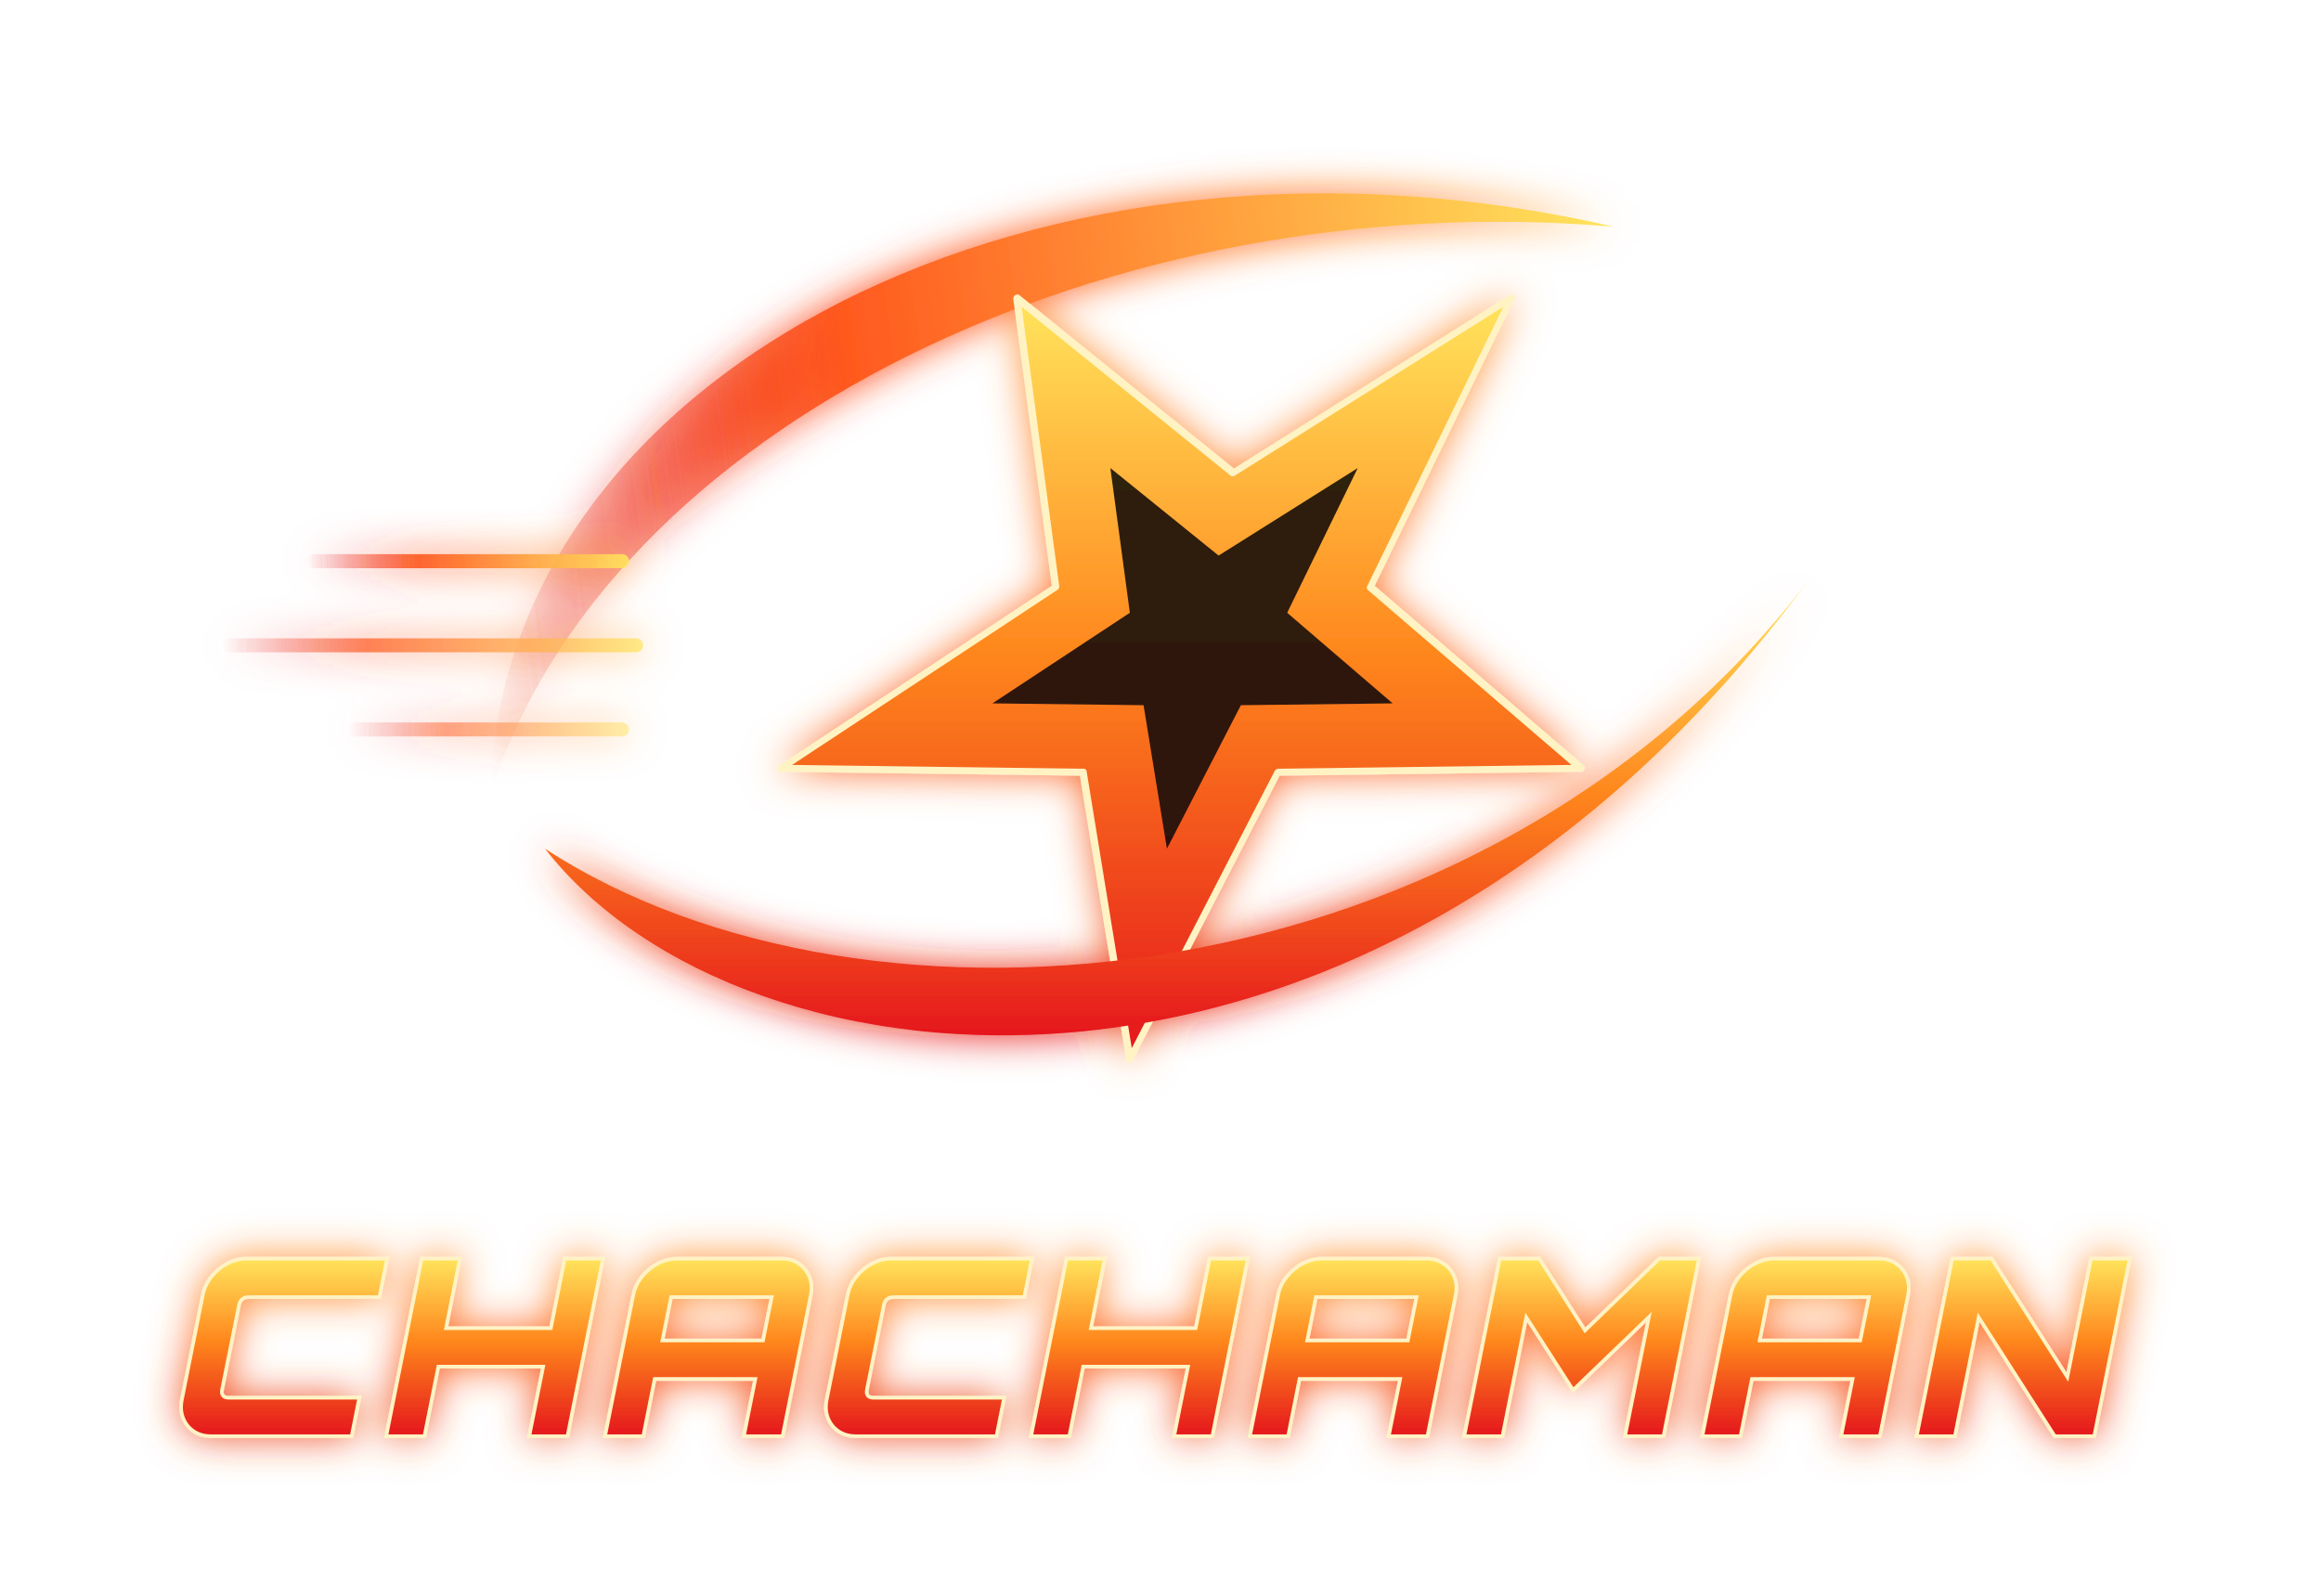
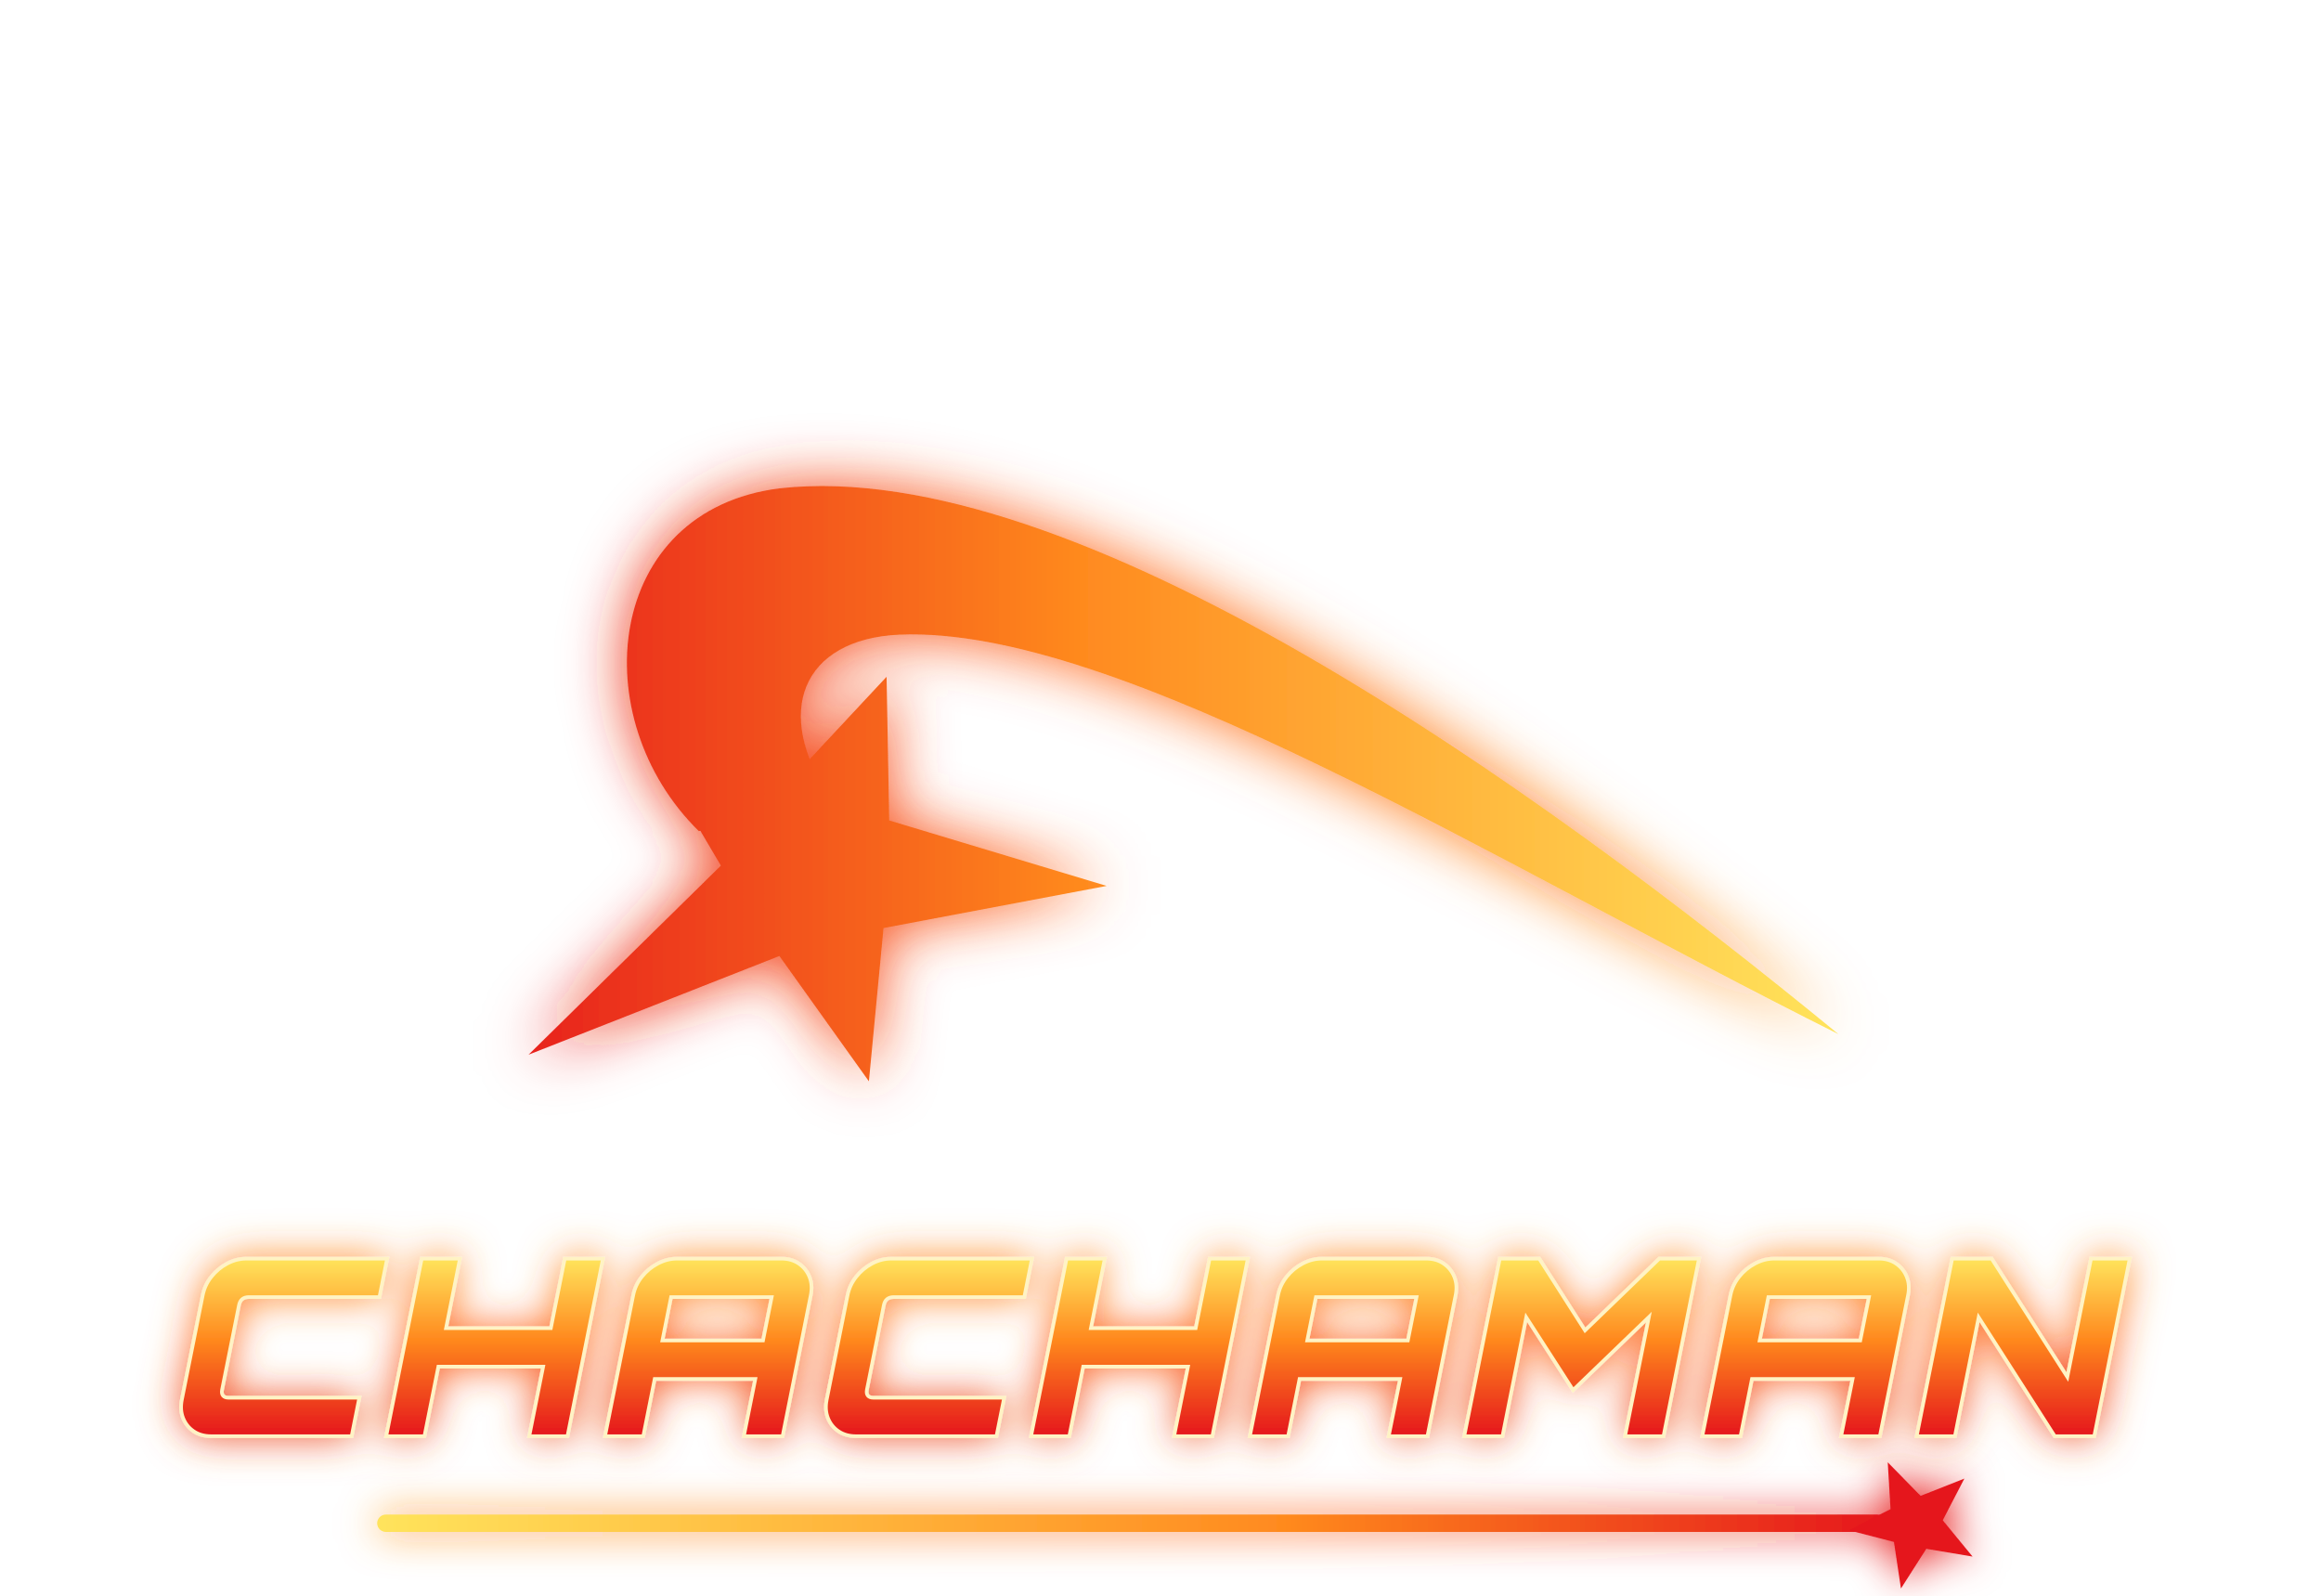
<svg xmlns="http://www.w3.org/2000/svg" viewBox="0 0 1600 1100" width="1600" height="1100">
  <defs>
    <linearGradient id="fire" x1="0" y1="0" x2="0" y2="1">
      <stop offset="0" stop-color="#FFE45C" />
      <stop offset=".45" stop-color="#FF8A1F" />
      <stop offset="1" stop-color="#E5161F" />
    </linearGradient>
    <linearGradient id="fireH" x1="0" y1="0" x2="1" y2="0">
      <stop offset="0" stop-color="#E5161F" stop-opacity="0" />
      <stop offset=".35" stop-color="#FF5A1F" />
      <stop offset="1" stop-color="#FFE45C" />
+     </linearGradient>
+     <linearGradient id="fireLR" gradientUnits="userSpaceOnUse" x1="-160" y1="0" x2="470" y2="0">
+       <stop offset="0" stop-color="#E5161F" />
+       <stop offset=".45" stop-color="#FF8A1F" />
+       <stop offset="1" stop-color="#FFE45C" />
+     </linearGradient>
+     <linearGradient id="fireRL" x1="0" y1="0" x2="1" y2="0">
+       <stop offset="0" stop-color="#FFE45C" />
+       <stop offset=".6" stop-color="#FF8A1F" />
+       <stop offset="1" stop-color="#E5161F" />
    </linearGradient>
    <radialGradient id="bg" cx=".5" cy=".3" r=".8">
      <stop offset="0" stop-color="#2a0d08" />
      <stop offset=".55" stop-color="#0d0707" />
      <stop offset="1" stop-color="#050505" />
    </radialGradient>
    <filter id="glow" x="-30%" y="-30%" width="160%" height="160%">
      <feGaussianBlur stdDeviation="14" result="b" />
      <feColorMatrix in="b" values="1 0 0 0 0  0 .35 0 0 0  0 0 .1 0 0  0 0 0 .9 0" />
      <feMerge>
        <feMergeNode />
        <feMergeNode in="SourceGraphic" />
      </feMerge>
    </filter>
  </defs>
-   <g transform="translate(830,440) scale(0.9666667)" filter="url(#glow)">
-     <path d="M-520,40 C-470,-260 -60,-400 330,-250 C-20,-330 -400,-210 -520,40Z" fill="url(#fireH)" transform="rotate(-8)" />
-     <rect x="-640" y="-60" width="230" height="10" rx="5" fill="url(#fireH)" opacity="0.9" />
-     <rect x="-700" y="0" width="300" height="10" rx="5" fill="url(#fireH)" opacity="0.7" />
-     <rect x="-610" y="60" width="200" height="10" rx="5" fill="url(#fireH)" opacity="0.5" />
-     <path d="M0.0,300.0 L-69.4,95.5 L-285.3,92.7 L-112.2,-36.5 L-176.3,-242.7 L-0.0,-118.0 L176.3,-242.7 L112.2,-36.5 L285.3,92.7 L69.4,95.5Z" fill="url(#fire)" stroke="#fff3c4" stroke-width="5" stroke-linejoin="round" transform="skewX(-10)" />
-     <path d="M0.0,150.0 L-34.7,47.7 L-142.7,46.4 L-56.1,-18.2 L-88.2,-121.4 L-0.0,-59.0 L88.2,-121.4 L56.1,-18.2 L142.7,46.4 L34.7,47.7Z" fill="#0b0606" opacity=".85" transform="skewX(-10)" />
-     <path d="M-470,150 C-330,330 120,380 430,-40 C200,260 -240,300 -470,150Z" fill="url(#fire)" />
+   <g transform="translate(560,600) scale(1.505)" filter="url(#glow)">
+     <path d="M-52,-18 C-105,-70 -95,-165 -15,-175 C120,-190 330,-40 470,75 C310,-5 140,-112 40,-108 C-5,-106 -18,-72 8,-34 Z" fill="url(#fireLR)" />
+     <path d="M25.9,96.6 L-15.1,39.2 L-130.0,84.4 L-41.9,-2.2 L-77.7,-62.9 L-10.9,-40.6 L34.0,-88.7 L35.2,-22.9 L134.8,7.1 L32.6,26.4Z" fill="url(#fireLR)" stroke-linejoin="round" />
  </g>
  <g transform="translate(-18,990)" filter="url(#glow)">
    <path d="M163.49 0.0Q156.52 0.0 151.505 -3.4Q146.49 -6.8 144.229 -12.495Q141.968 -18.19 143.362 -25.16L157.778 -97.24Q159.172 -104.21 163.711 -109.905Q168.25 -115.6 174.625 -119.0Q181 -122.4 187.97 -122.4H284.87L279.566 -95.88H189.466Q186.746 -95.88 185.029 -94.52Q183.312 -93.16 182.734 -90.27L171.106 -32.13Q170.562 -29.41 171.718 -27.965Q172.874 -26.52 175.594 -26.52H265.694L260.39 0.0Z M284.24 0.0 308.72 -122.4H335.07L325.482 -74.46H397.732L407.32 -122.4H433.67L409.19 0.0H382.84L392.428 -47.94H320.178L310.59 0.0Z M435.08 0.0 454.528 -97.24Q455.922 -104.21 460.461 -109.905Q465.0 -115.6 471.46 -119.0Q477.92 -122.4 484.72 -122.4H556.63Q563.6 -122.4 568.615 -119.0Q573.63 -115.6 575.976 -109.905Q578.322 -104.21 576.928 -97.24L557.48 0.0H530.79L538.678 -39.44H469.318L461.43 0.0H435.08ZM474.622 -65.96H543.982L549.966 -95.88Q549.966 -95.88 549.966 -95.88Q549.966 -95.88 549.966 -95.88H480.606Q480.606 -95.88 480.606 -95.88Q480.606 -95.88 480.606 -95.88L474.622 -65.96Z M608.02 0.0Q601.05 0.0 596.035 -3.4Q591.02 -6.8 588.759 -12.495Q586.498 -18.19 587.892 -25.16L602.308 -97.24Q603.702 -104.21 608.241 -109.905Q612.78 -115.6 619.155 -119.0Q625.53 -122.4 632.5 -122.4H729.4L724.096 -95.88H633.996Q631.276 -95.88 629.559 -94.52Q627.842 -93.16 627.264 -90.27L615.636 -32.13Q615.092 -29.41 616.248 -27.965Q617.404 -26.52 620.124 -26.52H710.224L704.92 0.0Z M728.77 0.0 753.25 -122.4H779.6L770.012 -74.46H842.262L851.85 -122.4H878.2L853.72 0.0H827.37L836.958 -47.94H764.708L755.12 0.0Z M879.61 0.0 899.058 -97.24Q900.452 -104.21 904.991 -109.905Q909.53 -115.6 915.99 -119.0Q922.45 -122.4 929.25 -122.4H1001.16Q1008.13 -122.4 1013.145 -119.0Q1018.16 -115.6 1020.506 -109.905Q1022.852 -104.21 1021.458 -97.24L1002.01 0.0H975.32L983.208 -39.44H913.848L905.96 0.0H879.61ZM919.152 -65.96H988.512L994.496 -95.88Q994.496 -95.88 994.496 -95.88Q994.496 -95.88 994.496 -95.88H925.136Q925.136 -95.88 925.136 -95.88Q925.136 -95.88 925.136 -95.88L919.152 -65.96Z M1027.39 0.0 1051.87 -122.4H1079.07L1110.656 -72.93L1161.86 -122.4H1189.23L1164.75 0.0H1138.23L1154.652 -82.11L1102.428 -31.79L1070.128 -81.94L1053.74 0.0Z M1191.49 0.0 1210.938 -97.24Q1212.332 -104.21 1216.871 -109.905Q1221.41 -115.6 1227.87 -119.0Q1234.33 -122.4 1241.13 -122.4H1313.04Q1320.01 -122.4 1325.025 -119.0Q1330.04 -115.6 1332.386 -109.905Q1334.732 -104.21 1333.338 -97.24L1313.89 0.0H1287.2L1295.088 -39.44H1225.728L1217.84 0.0H1191.49ZM1231.032 -65.96H1300.392L1306.376 -95.88Q1306.376 -95.88 1306.376 -95.88Q1306.376 -95.88 1306.376 -95.88H1237.016Q1237.016 -95.88 1237.016 -95.88Q1237.016 -95.88 1237.016 -95.88L1231.032 -65.96Z M1339.27 0.0 1363.75 -122.4H1390.95L1443.14 -40.8L1459.46 -122.4H1486.15L1461.67 0.0H1434.47L1382.008 -81.94L1365.62 0.0Z" fill="url(#fire)" stroke="#fff3c4" stroke-width="2.5" />
  </g>
+   <g filter="url(#glow)">
+     <rect x="260" y="1044" width="1040" height="12" rx="6" fill="url(#fireRL)" />
+     <g transform="translate(1320,1050) rotate(12)">
+       <path d="M0.0,46.0 L-11.4,15.6 L-43.7,14.2 L-18.4,-6.0 L-27.0,-37.2 L-0.0,-19.3 L27.0,-37.2 L18.4,-6.0 L43.7,14.2 L11.4,15.6Z" fill="#E5161F" />
+     </g>
+   </g>
</svg>
